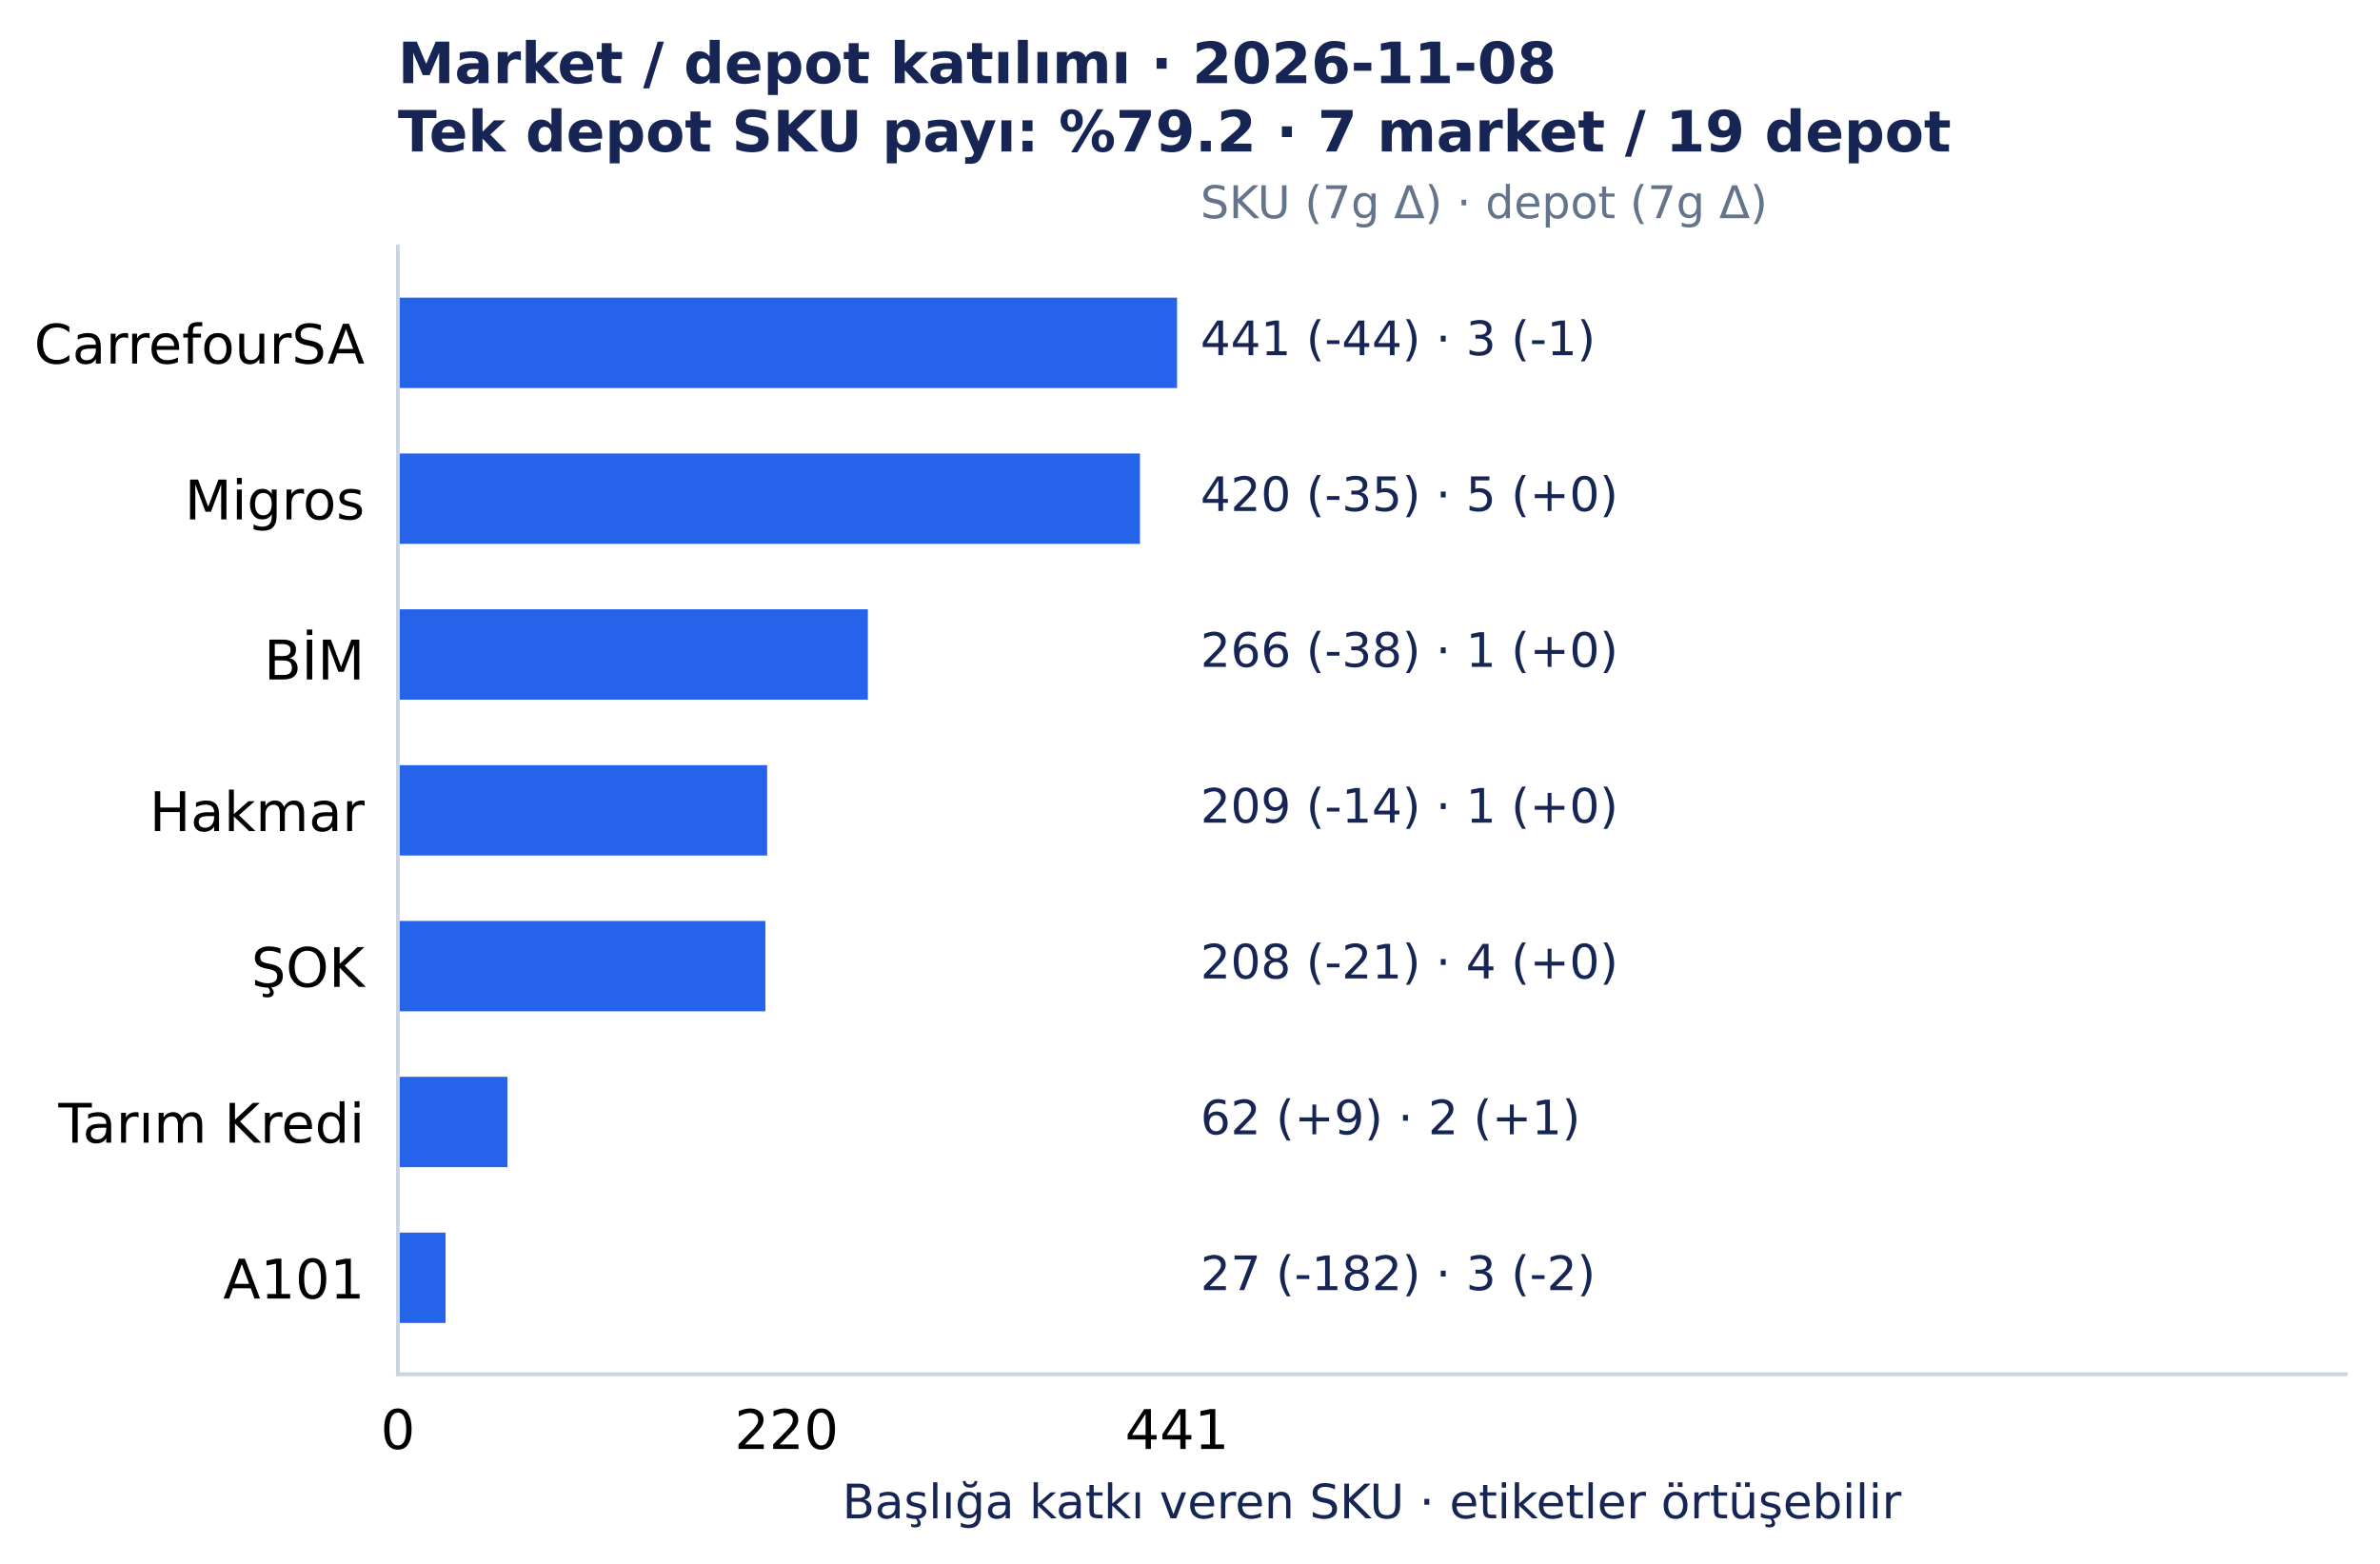
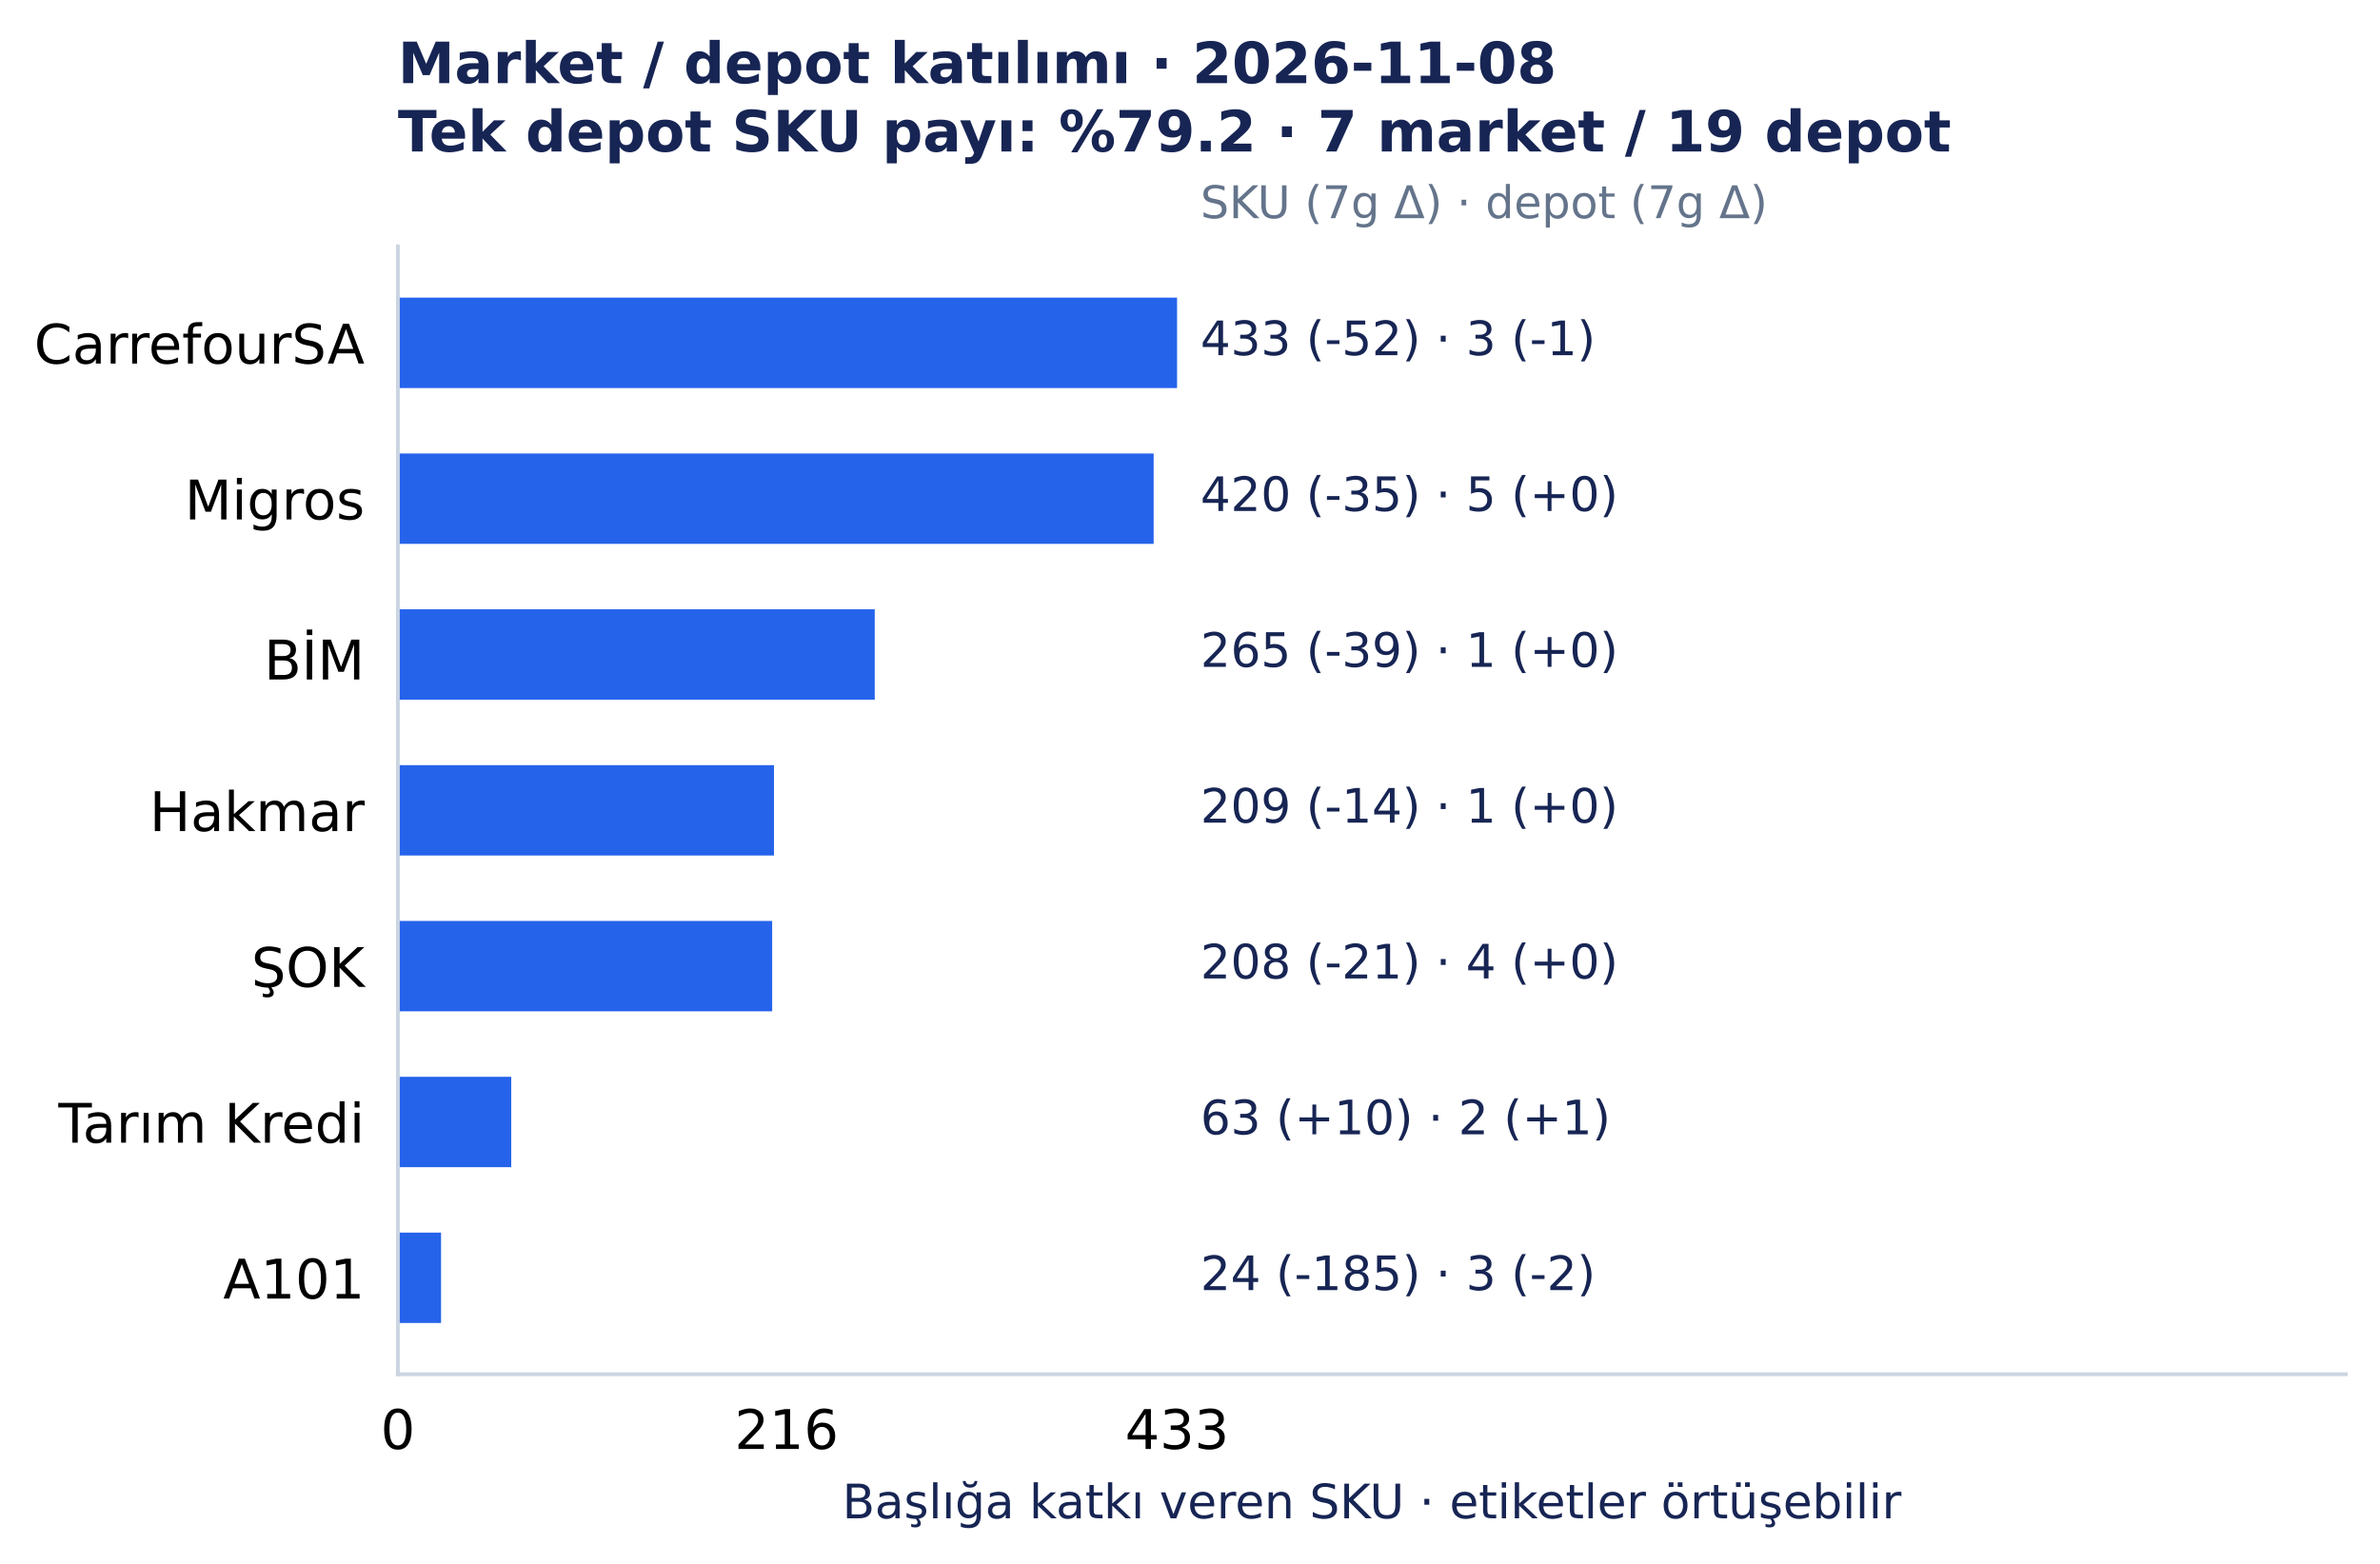
<svg xmlns="http://www.w3.org/2000/svg" width="501.492pt" height="329.548pt" viewBox="0 0 501.492 329.548" version="1.1">
  <defs>
    <style type="text/css">*{stroke-linejoin: round; stroke-linecap: butt}</style>
  </defs>
  <g id="figure_1">
    <g id="patch_1">
      <path d="M 0 329.548 L 501.492 329.548 L 501.492 0 L 0 0 z " style="fill: #ffffff" />
    </g>
    <g id="axes_1">
      <g id="patch_2">
        <path d="M 83.836 289.594 L 494.292 289.594 L 494.292 51.923 L 83.836 51.923 z " style="fill: #ffffff" />
      </g>
      <g id="matplotlib.axis_1">
        <g id="xtick_1">
          <g id="line2d_1" />
          <g id="text_1">
            <text style="font-size: 11.5px; font-family: 'DejaVu Sans', 'Bitstream Vera Sans', 'Computer Modern Sans Serif', 'Lucida Grande', 'Verdana', 'Geneva', 'Lucid', 'Arial', 'Helvetica', 'Avant Garde', sans-serif; text-anchor: middle" x="83.836" y="305.331" transform="rotate(-0 83.83609 305.3312)">0</text>
          </g>
        </g>
        <g id="xtick_2">
          <g id="line2d_2" />
          <g id="text_2">
-             <text style="font-size: 11.5px; font-family: 'DejaVu Sans', 'Bitstream Vera Sans', 'Computer Modern Sans Serif', 'Lucida Grande', 'Verdana', 'Geneva', 'Lucid', 'Arial', 'Helvetica', 'Avant Garde', sans-serif; text-anchor: middle" x="165.741" y="305.331" transform="rotate(-0 165.7412 305.3312)">220</text>
+             <text style="font-size: 11.5px; font-family: 'DejaVu Sans', 'Bitstream Vera Sans', 'Computer Modern Sans Serif', 'Lucida Grande', 'Verdana', 'Geneva', 'Lucid', 'Arial', 'Helvetica', 'Avant Garde', sans-serif; text-anchor: middle" x="165.738" y="305.331" transform="rotate(-0 165.7378 305.3312)">216</text>
          </g>
        </g>
        <g id="xtick_3">
          <g id="line2d_3" />
          <g id="text_3">
-             <text style="font-size: 11.5px; font-family: 'DejaVu Sans', 'Bitstream Vera Sans', 'Computer Modern Sans Serif', 'Lucida Grande', 'Verdana', 'Geneva', 'Lucid', 'Arial', 'Helvetica', 'Avant Garde', sans-serif; text-anchor: middle" x="248.019" y="305.331" transform="rotate(-0 248.0186 305.3312)">441</text>
+             <text style="font-size: 11.5px; font-family: 'DejaVu Sans', 'Bitstream Vera Sans', 'Computer Modern Sans Serif', 'Lucida Grande', 'Verdana', 'Geneva', 'Lucid', 'Arial', 'Helvetica', 'Avant Garde', sans-serif; text-anchor: middle" x="248.019" y="305.331" transform="rotate(-0 248.0186 305.3312)">433</text>
          </g>
        </g>
        <g id="text_4">
          <text style="font-size: 10px; font-family: 'DejaVu Sans', 'Bitstream Vera Sans', 'Computer Modern Sans Serif', 'Lucida Grande', 'Verdana', 'Geneva', 'Lucid', 'Arial', 'Helvetica', 'Avant Garde', sans-serif; text-anchor: middle; fill: #172554" x="289.064" y="319.945" transform="rotate(-0 289.0642 319.9455)">Başlığa katkı veren SKU · etiketler örtüşebilir</text>
        </g>
      </g>
      <g id="matplotlib.axis_2">
        <g id="ytick_1">
          <g id="line2d_4" />
          <g id="text_5">
            <text style="font-size: 11.5px; font-family: 'DejaVu Sans', 'Bitstream Vera Sans', 'Computer Modern Sans Serif', 'Lucida Grande', 'Verdana', 'Geneva', 'Lucid', 'Arial', 'Helvetica', 'Avant Garde', sans-serif; text-anchor: end" x="76.836" y="76.618" transform="rotate(-0 76.83609 76.61754)">CarrefourSA</text>
          </g>
        </g>
        <g id="ytick_2">
          <g id="line2d_5" />
          <g id="text_6">
            <text style="font-size: 11.5px; font-family: 'DejaVu Sans', 'Bitstream Vera Sans', 'Computer Modern Sans Serif', 'Lucida Grande', 'Verdana', 'Geneva', 'Lucid', 'Arial', 'Helvetica', 'Avant Garde', sans-serif; text-anchor: end" x="76.836" y="109.454" transform="rotate(-0 76.83609 109.4541)">Migros</text>
          </g>
        </g>
        <g id="ytick_3">
          <g id="line2d_6" />
          <g id="text_7">
            <text style="font-size: 11.5px; font-family: 'DejaVu Sans', 'Bitstream Vera Sans', 'Computer Modern Sans Serif', 'Lucida Grande', 'Verdana', 'Geneva', 'Lucid', 'Arial', 'Helvetica', 'Avant Garde', sans-serif; text-anchor: end" x="76.836" y="143.177" transform="rotate(-0 76.83609 143.1775)">BİM</text>
          </g>
        </g>
        <g id="ytick_4">
          <g id="line2d_7" />
          <g id="text_8">
            <text style="font-size: 11.5px; font-family: 'DejaVu Sans', 'Bitstream Vera Sans', 'Computer Modern Sans Serif', 'Lucida Grande', 'Verdana', 'Geneva', 'Lucid', 'Arial', 'Helvetica', 'Avant Garde', sans-serif; text-anchor: end" x="76.836" y="175.127" transform="rotate(-0 76.83609 175.1273)">Hakmar</text>
          </g>
        </g>
        <g id="ytick_5">
          <g id="line2d_8" />
          <g id="text_9">
            <text style="font-size: 11.5px; font-family: 'DejaVu Sans', 'Bitstream Vera Sans', 'Computer Modern Sans Serif', 'Lucida Grande', 'Verdana', 'Geneva', 'Lucid', 'Arial', 'Helvetica', 'Avant Garde', sans-serif; text-anchor: end" x="76.836" y="207.963" transform="rotate(-0 76.83609 207.9635)">ŞOK</text>
          </g>
        </g>
        <g id="ytick_6">
          <g id="line2d_9" />
          <g id="text_10">
            <text style="font-size: 11.5px; font-family: 'DejaVu Sans', 'Bitstream Vera Sans', 'Computer Modern Sans Serif', 'Lucida Grande', 'Verdana', 'Geneva', 'Lucid', 'Arial', 'Helvetica', 'Avant Garde', sans-serif; text-anchor: end" x="76.836" y="240.801" transform="rotate(-0 76.83609 240.8005)">Tarım Kredi</text>
          </g>
        </g>
        <g id="ytick_7">
          <g id="line2d_10" />
          <g id="text_11">
            <text style="font-size: 11.5px; font-family: 'DejaVu Sans', 'Bitstream Vera Sans', 'Computer Modern Sans Serif', 'Lucida Grande', 'Verdana', 'Geneva', 'Lucid', 'Arial', 'Helvetica', 'Avant Garde', sans-serif; text-anchor: end" x="76.836" y="273.637" transform="rotate(-0 76.83609 273.6367)">A101</text>
          </g>
        </g>
      </g>
      <g id="patch_3">
-         <path d="M 83.836 62.726 L 248.019 62.726 L 248.019 81.771 L 83.836 81.771 z " clip-path="url(#p959165df24)" style="fill: #2563eb" />
+         <path d="M 83.836 62.726 L 248.019 62.726 L 248.019 81.771 L 83.836 81.771 z " clip-path="url(#p7150c4acc0)" style="fill: #2563eb" />
      </g>
      <g id="patch_4">
-         <path d="M 83.836 95.562 L 240.2 95.562 L 240.2 114.608 L 83.836 114.608 z " clip-path="url(#p959165df24)" style="fill: #2563eb" />
+         <path d="M 83.836 95.562 L 243.089 95.562 L 243.089 114.608 L 83.836 114.608 z " clip-path="url(#p7150c4acc0)" style="fill: #2563eb" />
      </g>
      <g id="patch_5">
-         <path d="M 83.836 128.399 L 182.867 128.399 L 182.867 147.444 L 83.836 147.444 z " clip-path="url(#p959165df24)" style="fill: #2563eb" />
+         <path d="M 83.836 128.399 L 184.317 128.399 L 184.317 147.444 L 83.836 147.444 z " clip-path="url(#p7150c4acc0)" style="fill: #2563eb" />
      </g>
      <g id="patch_6">
-         <path d="M 83.836 161.236 L 161.646 161.236 L 161.646 180.281 L 83.836 180.281 z " clip-path="url(#p959165df24)" style="fill: #2563eb" />
+         <path d="M 83.836 161.236 L 163.084 161.236 L 163.084 180.281 L 83.836 180.281 z " clip-path="url(#p7150c4acc0)" style="fill: #2563eb" />
      </g>
      <g id="patch_7">
-         <path d="M 83.836 194.072 L 161.274 194.072 L 161.274 213.117 L 83.836 213.117 z " clip-path="url(#p959165df24)" style="fill: #2563eb" />
+         <path d="M 83.836 194.072 L 162.704 194.072 L 162.704 213.117 L 83.836 213.117 z " clip-path="url(#p7150c4acc0)" style="fill: #2563eb" />
      </g>
      <g id="patch_8">
-         <path d="M 83.836 226.909 L 106.918 226.909 L 106.918 245.954 L 83.836 245.954 z " clip-path="url(#p959165df24)" style="fill: #2563eb" />
+         <path d="M 83.836 226.909 L 107.724 226.909 L 107.724 245.954 L 83.836 245.954 z " clip-path="url(#p7150c4acc0)" style="fill: #2563eb" />
      </g>
      <g id="patch_9">
-         <path d="M 83.836 259.745 L 93.888 259.745 L 93.888 278.791 L 83.836 278.791 z " clip-path="url(#p959165df24)" style="fill: #2563eb" />
+         <path d="M 83.836 259.745 L 92.936 259.745 L 92.936 278.791 L 83.836 278.791 z " clip-path="url(#p7150c4acc0)" style="fill: #2563eb" />
      </g>
      <g id="patch_10">
        <path d="M 83.836 289.594 L 83.836 51.923 " style="fill: none; stroke: #cbd5e1; stroke-width: 0.8; stroke-linejoin: miter; stroke-linecap: square" />
      </g>
      <g id="patch_11">
        <path d="M 83.836 289.594 L 494.292 289.594 " style="fill: none; stroke: #cbd5e1; stroke-width: 0.8; stroke-linejoin: miter; stroke-linecap: square" />
      </g>
      <g id="text_12">
-         <text style="font-size: 10px; font-family: 'DejaVu Sans', 'Bitstream Vera Sans', 'Computer Modern Sans Serif', 'Lucida Grande', 'Verdana', 'Geneva', 'Lucid', 'Arial', 'Helvetica', 'Avant Garde', sans-serif; text-anchor: start; fill: #172554" x="252.944" y="74.846" transform="rotate(-0 252.9441 74.84609)">441 (-44)  ·  3 (-1)</text>
+         <text style="font-size: 10px; font-family: 'DejaVu Sans', 'Bitstream Vera Sans', 'Computer Modern Sans Serif', 'Lucida Grande', 'Verdana', 'Geneva', 'Lucid', 'Arial', 'Helvetica', 'Avant Garde', sans-serif; text-anchor: start; fill: #172554" x="252.944" y="74.846" transform="rotate(-0 252.9441 74.84609)">433 (-52)  ·  3 (-1)</text>
      </g>
      <g id="text_13">
        <text style="font-size: 10px; font-family: 'DejaVu Sans', 'Bitstream Vera Sans', 'Computer Modern Sans Serif', 'Lucida Grande', 'Verdana', 'Geneva', 'Lucid', 'Arial', 'Helvetica', 'Avant Garde', sans-serif; text-anchor: start; fill: #172554" x="252.944" y="107.683" transform="rotate(-0 252.9441 107.6827)">420 (-35)  ·  5 (+0)</text>
      </g>
      <g id="text_14">
-         <text style="font-size: 10px; font-family: 'DejaVu Sans', 'Bitstream Vera Sans', 'Computer Modern Sans Serif', 'Lucida Grande', 'Verdana', 'Geneva', 'Lucid', 'Arial', 'Helvetica', 'Avant Garde', sans-serif; text-anchor: start; fill: #172554" x="252.944" y="140.519" transform="rotate(-0 252.9441 140.5193)">266 (-38)  ·  1 (+0)</text>
+         <text style="font-size: 10px; font-family: 'DejaVu Sans', 'Bitstream Vera Sans', 'Computer Modern Sans Serif', 'Lucida Grande', 'Verdana', 'Geneva', 'Lucid', 'Arial', 'Helvetica', 'Avant Garde', sans-serif; text-anchor: start; fill: #172554" x="252.944" y="140.519" transform="rotate(-0 252.9441 140.5193)">265 (-39)  ·  1 (+0)</text>
      </g>
      <g id="text_15">
        <text style="font-size: 10px; font-family: 'DejaVu Sans', 'Bitstream Vera Sans', 'Computer Modern Sans Serif', 'Lucida Grande', 'Verdana', 'Geneva', 'Lucid', 'Arial', 'Helvetica', 'Avant Garde', sans-serif; text-anchor: start; fill: #172554" x="252.944" y="173.356" transform="rotate(-0 252.9441 173.3559)">209 (-14)  ·  1 (+0)</text>
      </g>
      <g id="text_16">
        <text style="font-size: 10px; font-family: 'DejaVu Sans', 'Bitstream Vera Sans', 'Computer Modern Sans Serif', 'Lucida Grande', 'Verdana', 'Geneva', 'Lucid', 'Arial', 'Helvetica', 'Avant Garde', sans-serif; text-anchor: start; fill: #172554" x="252.944" y="206.193" transform="rotate(-0 252.9441 206.1925)">208 (-21)  ·  4 (+0)</text>
      </g>
      <g id="text_17">
-         <text style="font-size: 10px; font-family: 'DejaVu Sans', 'Bitstream Vera Sans', 'Computer Modern Sans Serif', 'Lucida Grande', 'Verdana', 'Geneva', 'Lucid', 'Arial', 'Helvetica', 'Avant Garde', sans-serif; text-anchor: start; fill: #172554" x="252.944" y="239.029" transform="rotate(-0 252.9441 239.0291)">62 (+9)  ·  2 (+1)</text>
+         <text style="font-size: 10px; font-family: 'DejaVu Sans', 'Bitstream Vera Sans', 'Computer Modern Sans Serif', 'Lucida Grande', 'Verdana', 'Geneva', 'Lucid', 'Arial', 'Helvetica', 'Avant Garde', sans-serif; text-anchor: start; fill: #172554" x="252.944" y="239.029" transform="rotate(-0 252.9441 239.0291)">63 (+10)  ·  2 (+1)</text>
      </g>
      <g id="text_18">
-         <text style="font-size: 10px; font-family: 'DejaVu Sans', 'Bitstream Vera Sans', 'Computer Modern Sans Serif', 'Lucida Grande', 'Verdana', 'Geneva', 'Lucid', 'Arial', 'Helvetica', 'Avant Garde', sans-serif; text-anchor: start; fill: #172554" x="252.944" y="271.866" transform="rotate(-0 252.9441 271.8657)">27 (-182)  ·  3 (-2)</text>
+         <text style="font-size: 10px; font-family: 'DejaVu Sans', 'Bitstream Vera Sans', 'Computer Modern Sans Serif', 'Lucida Grande', 'Verdana', 'Geneva', 'Lucid', 'Arial', 'Helvetica', 'Avant Garde', sans-serif; text-anchor: start; fill: #172554" x="252.944" y="271.866" transform="rotate(-0 252.9441 271.8657)">24 (-185)  ·  3 (-2)</text>
      </g>
      <g id="text_19">
        <text style="font-size: 9.5px; font-family: 'DejaVu Sans', 'Bitstream Vera Sans', 'Computer Modern Sans Serif', 'Lucida Grande', 'Verdana', 'Geneva', 'Lucid', 'Arial', 'Helvetica', 'Avant Garde', sans-serif; text-anchor: start; fill: #64748b" x="252.944" y="45.979" transform="rotate(-0 252.9441 45.97915)">SKU (7g Δ) · depot (7g Δ)</text>
      </g>
      <g id="text_20">
        <text style="font-weight: 700; font-size: 12px; font-family: 'DejaVu Sans', 'Bitstream Vera Sans', 'Computer Modern Sans Serif', 'Lucida Grande', 'Verdana', 'Geneva', 'Lucid', 'Arial', 'Helvetica', 'Avant Garde', sans-serif; fill: #172554" transform="translate(83.83609 17.5193)">Market / depot katılımı · 2026-11-08</text>
        <text style="font-weight: 700; font-size: 12px; font-family: 'DejaVu Sans', 'Bitstream Vera Sans', 'Computer Modern Sans Serif', 'Lucida Grande', 'Verdana', 'Geneva', 'Lucid', 'Arial', 'Helvetica', 'Avant Garde', sans-serif; fill: #172554" transform="translate(83.83609 31.92258)">Tek depot SKU payı: %79.2 · 7 market / 19 depot</text>
      </g>
    </g>
  </g>
  <defs>
-     <clipPath id="p959165df24">
+     <clipPath id="p7150c4acc0">
      <rect x="83.836" y="51.923" width="410.456" height="237.671" />
    </clipPath>
  </defs>
</svg>
